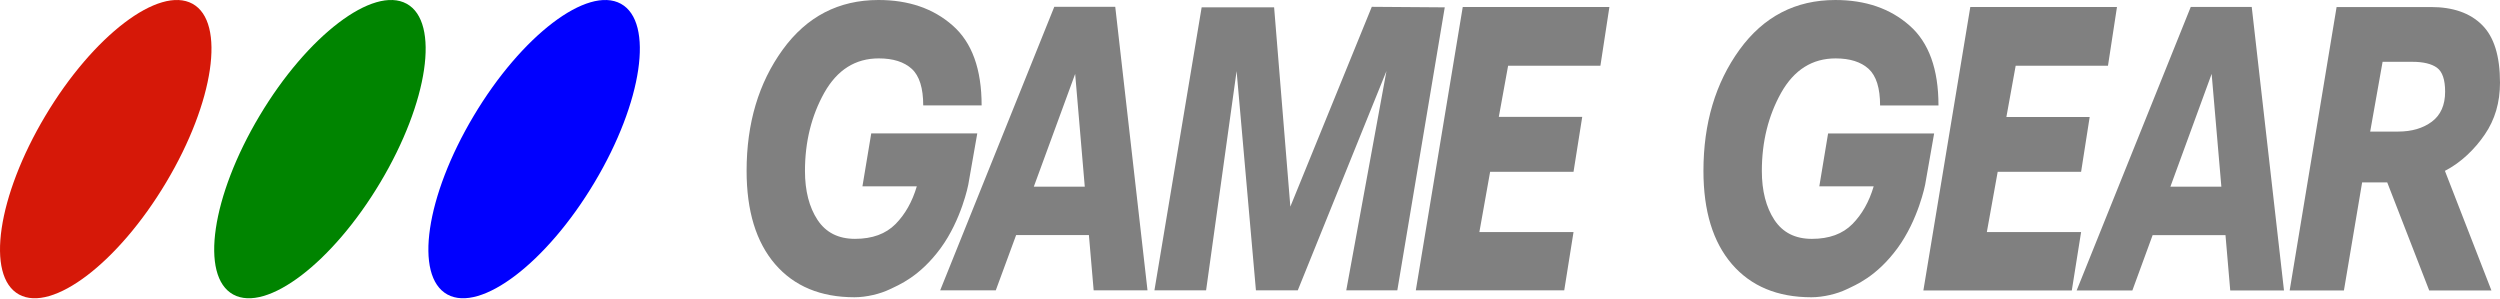
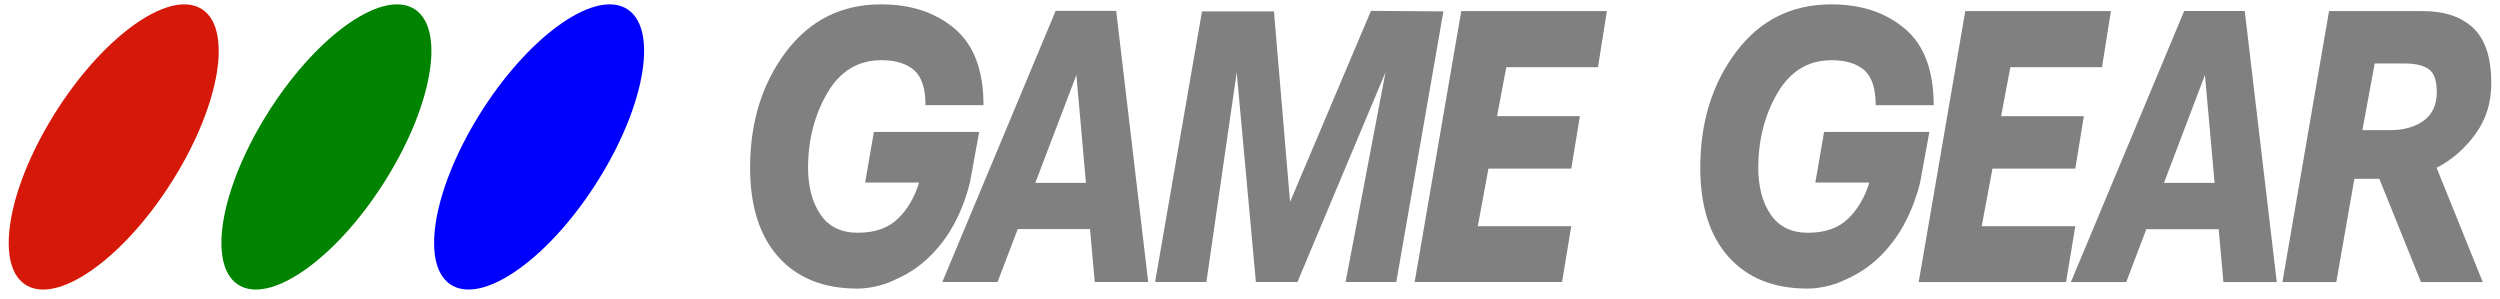
<svg xmlns="http://www.w3.org/2000/svg" version="1.1" id="Layer_1" x="0px" y="0px" width="566.929px" height="67.639px" viewBox="0 0 566.929 67.639" enable-background="new 0 0 566.929 67.639" xml:space="preserve">
  <defs id="defs22" />
  <g id="g17">
-     <g id="g6" style="fill:#808080">
+     <g id="g6" style="fill:#808080" transform="matrix(0.9930313,0,0,0.9561936,1.975369,0.9876736)">
      <path id="path5" d="m 213.297,56.3 c -4.779,6.492 -9.51,8.334 -11.58,9.33 -2.068,0.998 -5.201,1.779 -7.941,1.779 -7.689,0 -13.688,-2.507 -18,-7.5 -4.314,-5.016 -6.469,-12.047 -6.469,-21.165 0,-10.782 2.719,-19.923 8.182,-27.471 C 182.948,3.75 190.19,0 199.214,0 c 6.846,0 12.445,1.922 16.828,5.789 4.383,3.844 6.564,9.891 6.564,18.117 h -13.244 c 0,-3.938 -0.867,-6.703 -2.604,-8.297 -1.732,-1.57 -4.219,-2.367 -7.477,-2.367 -5.32,0 -9.422,2.601 -12.352,7.781 -2.906,5.204 -4.385,11.109 -4.385,17.742 0,4.524 0.963,8.229 2.838,11.086 1.898,2.885 4.732,4.313 8.508,4.313 3.938,0 6.984,-1.125 9.188,-3.353 2.18,-2.202 3.797,-5.063 4.828,-8.556 h -12.33 l 1.996,-12 h 24.045 l -2.039,11.625 c 0.003,0.005 -1.521,7.928 -6.281,14.42 z" style="fill:#808080" />
-       <polygon id="polygon9" points="316.872,65.84 305.293,65.84 314.411,16.104 294.299,65.84 284.809,65.84 280.426,16.127 273.508,65.84 261.792,65.84 272.5,1.666 288.934,1.666 292.614,46.855 311.083,1.547 327.629,1.666 " style="fill:#808080" />
-       <polygon id="polygon11" points="358.803,26.509 356.831,38.956 337.918,38.956 335.481,52.62 356.831,52.62 354.725,65.84 321.067,65.84 331.708,1.594 364.965,1.594 362.928,14.907 341.997,14.907 339.887,26.509 " style="fill:#808080" />
+       <polygon id="polygon9" points="280.426,16.127 273.508,65.84 261.792,65.84 272.5,1.666 288.934,1.666 292.614,46.855 311.083,1.547 327.629,1.666 316.872,65.84 305.293,65.84 314.411,16.104 294.299,65.84 284.809,65.84 " style="fill:#808080" />
+       <polygon id="polygon11" points="354.725,65.84 321.067,65.84 331.708,1.594 364.965,1.594 362.928,14.907 341.997,14.907 339.887,26.509 358.803,26.509 356.831,38.956 337.918,38.956 335.481,52.62 356.831,52.62 " style="fill:#808080" />
      <path id="path13" d="M 239.081,1.547 213.206,65.84 h 12.609 l 4.617,-12.541 h 16.5 l 1.078,12.541 h 12.211 L 252.908,1.548 h -13.827 z m -4.641,40.784 9.377,-25.571 2.178,25.571 z" style="fill:#808080" />
    </g>
-     <g id="g12" style="fill:#808080">
+     <g id="g12" style="fill:#808080" transform="matrix(0.9930313,0,0,0.9561936,1.975369,0.9876736)">
      <path id="path5_1_" d="m 430.284,56.3 c -4.781,6.492 -9.51,8.334 -11.58,9.331 -2.068,0.997 -5.201,1.779 -7.941,1.779 -7.688,0 -13.688,-2.508 -18,-7.5 -4.314,-5.016 -6.471,-12.046 -6.471,-21.164 0,-10.782 2.721,-19.923 8.182,-27.471 5.461,-7.523 12.703,-11.273 21.727,-11.273 6.844,0 12.445,1.922 16.828,5.789 4.385,3.845 6.563,9.893 6.563,18.118 h -13.24 c 0,-3.938 -0.867,-6.703 -2.604,-8.297 -1.732,-1.569 -4.219,-2.367 -7.477,-2.367 -5.32,0 -9.422,2.601 -12.352,7.781 -2.908,5.204 -4.383,11.109 -4.383,17.743 0,4.523 0.961,8.228 2.834,11.085 1.9,2.885 4.734,4.313 8.51,4.313 3.938,0 6.984,-1.125 9.188,-3.352 2.18,-2.203 3.797,-5.063 4.83,-8.556 h -12.33 l 1.992,-12 h 24.047 l -2.039,11.625 c -10e-4,10e-4 -1.526,7.924 -6.284,14.416 z" style="fill:#808080" />
-       <polygon id="polygon15" points="473.879,26.532 471.936,38.956 453.02,38.956 450.561,52.62 471.936,52.62 469.827,65.862 436.168,65.862 446.809,1.594 480.069,1.594 478.03,14.906 457.098,14.906 454.991,26.532 " style="fill:#808080" />
-       <path id="path17" d="m 496.801,1.572 -25.875,64.292 h 12.635 l 4.592,-12.54 h 16.525 l 1.076,12.54 h 12.189 L 510.629,1.572 h -13.828 z m -4.617,40.758 9.354,-25.572 2.203,25.572 z" style="fill:#808080" />
+       <polygon id="polygon15" points="469.827,65.862 436.168,65.862 446.809,1.594 480.069,1.594 478.03,14.906 457.098,14.906 454.991,26.532 473.879,26.532 471.936,38.956 453.02,38.956 450.561,52.62 471.936,52.62 " style="fill:#808080" />
+       <path id="path17" d="m 496.801,1.572 -25.875,64.292 h 12.635 l 4.592,-12.54 h 16.525 l 1.076,12.54 h 12.189 L 510.629,1.572 Z m -4.617,40.758 9.354,-25.572 2.203,25.572 z" style="fill:#808080" />
      <path id="path19" d="m 537.491,29.836 2.813,-15.819 h 6.75 c 2.484,0 4.336,0.444 5.578,1.336 1.242,0.914 1.852,2.718 1.852,5.437 0,3.047 -1.008,5.297 -3,6.798 -2.018,1.5 -4.57,2.249 -7.664,2.249 h -6.329 z M 529.874,1.594 519.233,65.862 h 12.303 l 4.127,-24.493 h 5.695 l 9.516,24.493 h 14.109 L 554.436,38.744 c 3.68,-1.875 6.844,-4.993 9.047,-8.25 2.297,-3.352 3.445,-7.266 3.445,-11.743 0,-6.07 -1.359,-10.43 -4.102,-13.125 -2.719,-2.694 -6.588,-4.031 -11.555,-4.031 h -21.397 z" style="fill:#808080" />
    </g>
-     <path id="path21" d="M 10.274,26.281 C 21.131,8.071 36.077,-3.295 43.657,0.855 51.221,5.023 48.555,23.163 37.678,41.361 26.819,59.572 11.875,70.936 4.313,66.784 -3.269,62.619 -0.587,44.477 10.274,26.281 Z" style="fill:#d61808" />
-     <path id="path21_2_" d="M 58.846,26.281 C 69.704,8.071 84.649,-3.295 92.227,0.855 99.791,5.023 97.125,23.163 86.248,41.361 75.391,59.572 60.446,70.936 52.883,66.784 45.303,62.619 47.985,44.477 58.846,26.281 Z" style="fill:#008400" />
-     <path id="path21_3_" d="M 107.418,26.281 C 118.273,8.07 133.221,-3.295 140.799,0.854 c 7.564,4.168 4.898,22.308 -5.979,40.506 -10.859,18.211 -25.801,29.575 -33.365,25.423 -7.581,-4.164 -4.898,-22.306 5.963,-40.502 z" style="fill:#0000ff" />
+     <path id="path21" d="M 12.178,26.117 C 22.959,8.705 37.801,-2.163 45.328,1.805 52.839,5.791 50.192,23.136 39.391,40.537 28.607,57.95 13.768,68.816 6.258,64.846 -1.271,60.864 1.392,43.516 12.178,26.117 Z" style="fill:#d61808;stroke-width:0.974" />
+     <path id="path21_2_" d="M 60.411,26.117 C 71.194,8.705 86.034,-2.163 93.56,1.805 101.071,5.791 98.424,23.136 87.622,40.537 76.841,57.95 62,68.816 54.49,64.846 46.963,60.864 49.626,43.516 60.411,26.117 Z" style="fill:#008400;stroke-width:0.974" />
+     <path id="path21_3_" d="M 108.645,26.117 C 119.424,8.704 134.268,-2.163 141.793,1.804 149.304,5.79 146.657,23.135 135.856,40.536 125.073,57.949 110.235,68.815 102.723,64.845 95.195,60.864 97.859,43.516 108.645,26.117 Z" style="fill:#0000ff;stroke-width:0.974" />
  </g>
</svg>
